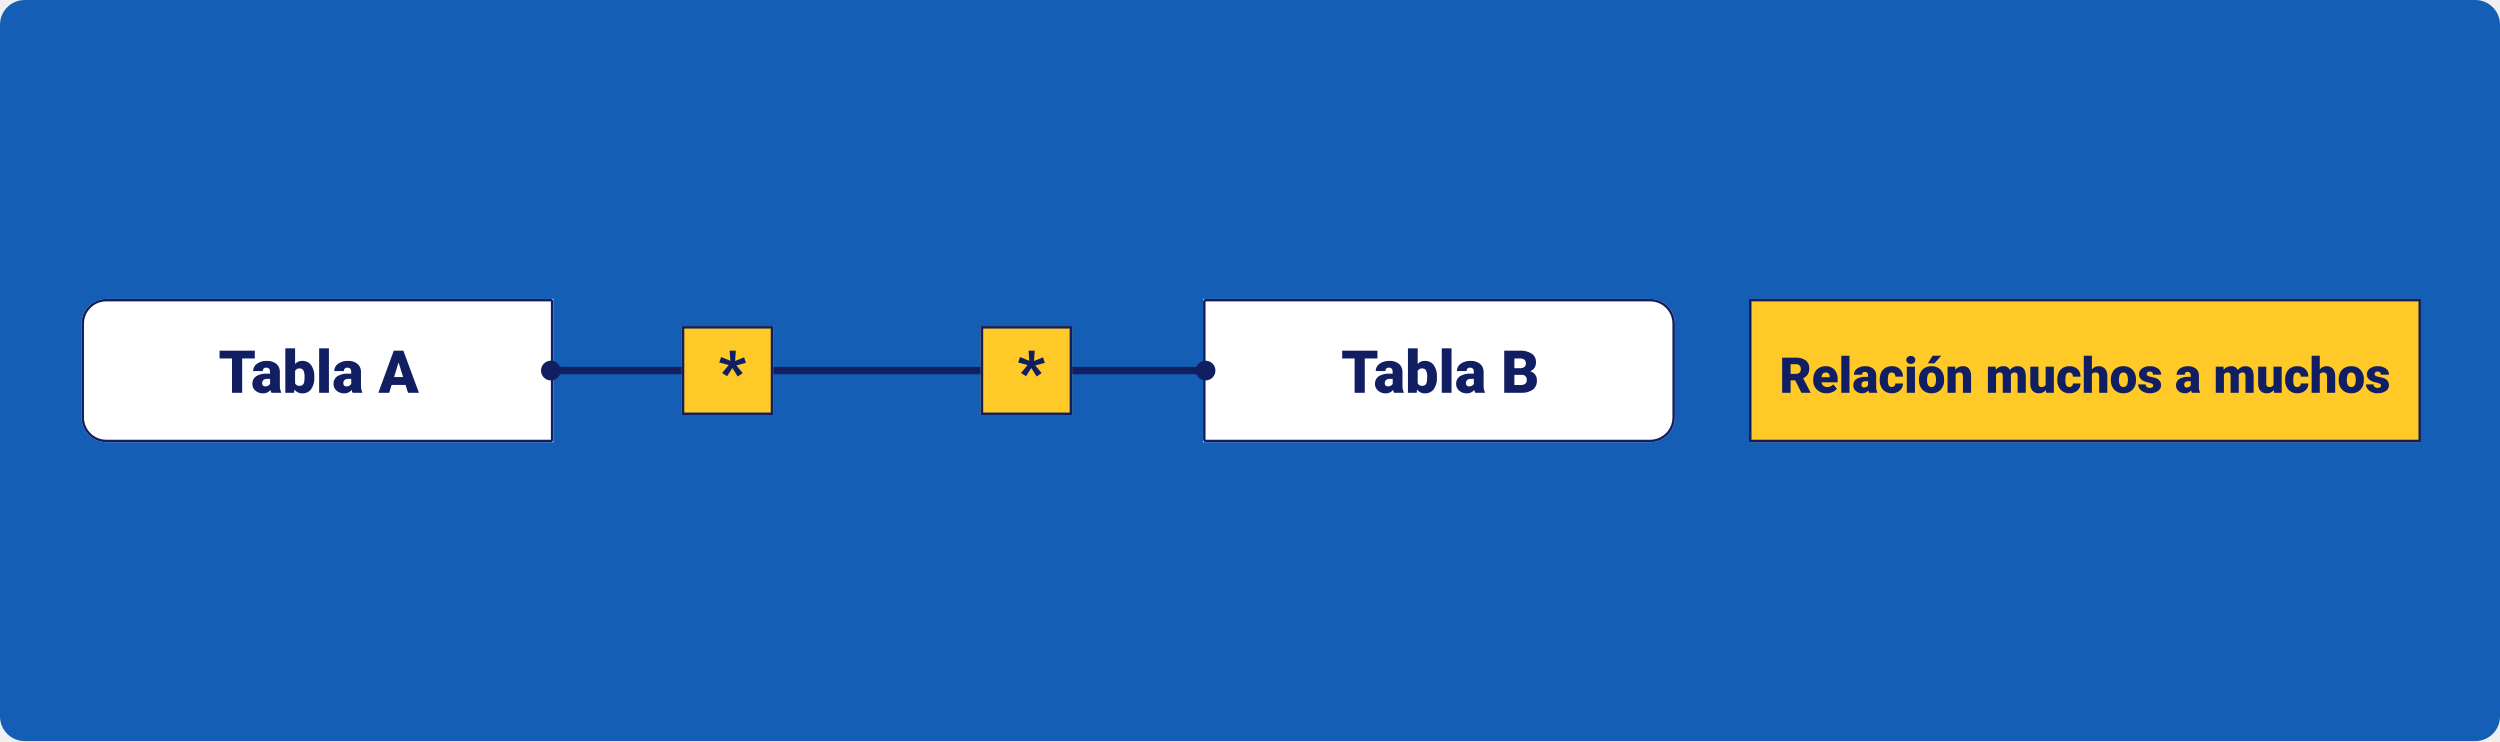
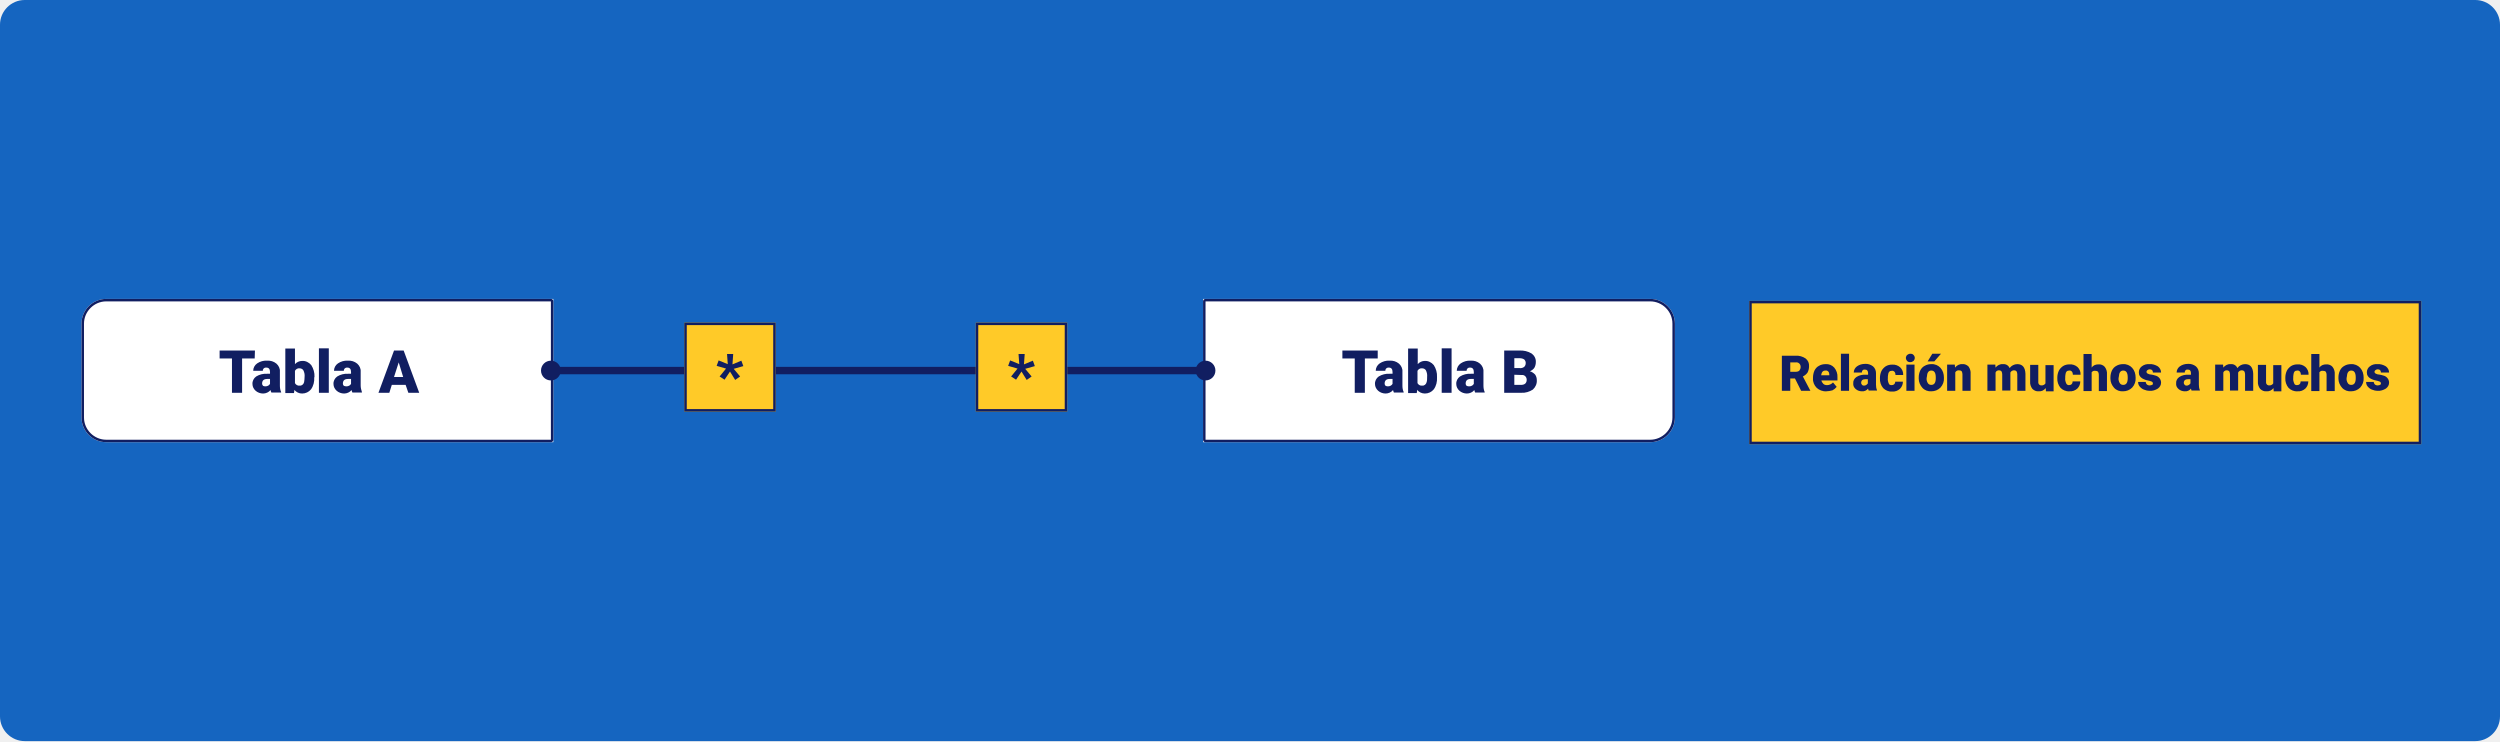
- <svg xmlns="http://www.w3.org/2000/svg" width="1012" height="300" viewBox="0 0 1012 300">
-   <g id="Grupo_55176" data-name="Grupo 55176" transform="translate(3394 8847)">
-     <rect id="marek-piwnicki-LGgKrtjNsoI-unsplash" width="1012" height="300" rx="10" transform="translate(-3394 -8847)" fill="#1565c0" style="mix-blend-mode: multiply;isolation: isolate" />
-     <g id="Grupo_55175" data-name="Grupo 55175" transform="translate(-10638 -11587)">
-       <g id="Rectángulo_4886" data-name="Rectángulo 4886" transform="translate(7277 2861)" fill="#fff" stroke="#111e61" stroke-width="1">
-         <path d="M10,0H191a0,0,0,0,1,0,0V58a0,0,0,0,1,0,0H10A10,10,0,0,1,0,48V10A10,10,0,0,1,10,0Z" stroke="none" />
-         <path d="M10,.5H190a.5.5,0,0,1,.5.5V57a.5.5,0,0,1-.5.5H10A9.5,9.5,0,0,1,.5,48V10A9.5,9.5,0,0,1,10,.5Z" fill="none" />
+ <svg xmlns="http://www.w3.org/2000/svg" version="1.1" id="Layer_1" x="0px" y="0px" viewBox="0 0 1012 300" style="enable-background:new 0 0 1012 300;" xml:space="preserve">
+   <style type="text/css">
+ 	.st0{fill:#1565C0;}
+ 	.st1{fill:#FFFFFF;}
+ 	.st2{fill:none;stroke:#111E61;}
+ 	.st3{fill:#FFCA28;}
+ 	.st4{fill:none;stroke:#111E61;stroke-width:3;}
+ 	.st5{fill:#111E61;}
+ </style>
+   <g id="Grupo_55176" transform="translate(3394 8847)">
+     <path id="marek-piwnicki-LGgKrtjNsoI-unsplash" class="st0" d="M-3384-8847h992c5.5,0,10,4.5,10,10v280c0,5.5-4.5,10-10,10h-992   c-5.5,0-10-4.5-10-10v-280C-3394-8842.5-3389.5-8847-3384-8847z" />
+     <g id="Grupo_55175" transform="translate(-10638 -11587)">
+       <g id="Rectángulo_4886" transform="translate(7277 2861)">
+         <path class="st1" d="M10,0h181l0,0v58l0,0H10C4.5,58,0,53.5,0,48V10C0,4.5,4.5,0,10,0z" />
+         <path class="st2" d="M10,0.5h180c0.3,0,0.5,0.2,0.5,0.5v56c0,0.3-0.2,0.5-0.5,0.5H10c-5.2,0-9.5-4.3-9.5-9.5V10     C0.5,4.8,4.8,0.5,10,0.5z" />
      </g>
-       <g id="Rectángulo_4887" data-name="Rectángulo 4887" transform="translate(7731 2861)" fill="#fff" stroke="#111e61" stroke-width="1">
-         <path d="M0,0H181a10,10,0,0,1,10,10V48a10,10,0,0,1-10,10H0a0,0,0,0,1,0,0V0A0,0,0,0,1,0,0Z" stroke="none" />
-         <path d="M1,.5H181a9.5,9.5,0,0,1,9.5,9.5V48a9.5,9.5,0,0,1-9.5,9.5H1A.5.5,0,0,1,.5,57V1A.5.5,0,0,1,1,.5Z" fill="none" />
+       <g id="Rectángulo_4887" transform="translate(7731 2861)">
+         <path class="st1" d="M0,0h181c5.5,0,10,4.5,10,10v38c0,5.5-4.5,10-10,10H0l0,0V0L0,0z" />
+         <path class="st2" d="M1,0.5h180c5.2,0,9.5,4.3,9.5,9.5v38c0,5.2-4.3,9.5-9.5,9.5H1c-0.3,0-0.5-0.2-0.5-0.5V1     C0.5,0.7,0.7,0.5,1,0.5z" />
      </g>
-       <g id="Rectángulo_4891" data-name="Rectángulo 4891" transform="translate(7952 2861)" fill="#ffca28" stroke="#111e61" stroke-width="1">
-         <rect width="272" height="58" stroke="none" />
-         <rect x="0.5" y="0.5" width="271" height="57" fill="none" />
+       <g id="Rectángulo_4891" transform="translate(7952 2861)">
+         <rect x="0.1" y="0.8" class="st3" width="272" height="58" />
+         <rect x="0.6" y="1.3" class="st2" width="271" height="57" />
      </g>
-       <path id="Trazado_2616" data-name="Trazado 2616" d="M6071,2853h263" transform="translate(1397 37)" fill="none" stroke="#111e61" stroke-width="3" />
-       <g id="Rectángulo_4888" data-name="Rectángulo 4888" transform="translate(7520 2872)" fill="#ffca28" stroke="#111e61" stroke-width="1">
-         <rect width="37" height="36" stroke="none" />
-         <rect x="0.5" y="0.5" width="36" height="35" fill="none" />
+       <path id="Trazado_2616" class="st4" d="M7468,2890h263" />
+       <g id="Rectángulo_4888" transform="translate(7520 2872)">
+         <rect x="1" y="-1.4" class="st3" width="37" height="36" />
+         <rect x="1.5" y="-0.9" class="st2" width="36" height="35" />
      </g>
-       <g id="Rectángulo_4889" data-name="Rectángulo 4889" transform="translate(7641 2872)" fill="#ffca28" stroke="#111e61" stroke-width="1">
-         <rect width="37" height="36" stroke="none" />
-         <rect x="0.5" y="0.5" width="36" height="35" fill="none" />
+       <g id="Rectángulo_4889" transform="translate(7641 2872)">
+         <rect x="-2" y="-1.4" class="st3" width="37" height="36" />
+         <rect x="-1.5" y="-0.9" class="st2" width="36" height="35" />
      </g>
-       <circle id="Elipse_1208" data-name="Elipse 1208" cx="4" cy="4" r="4" transform="translate(7463 2886)" fill="#111e61" />
-       <circle id="Elipse_1209" data-name="Elipse 1209" cx="4" cy="4" r="4" transform="translate(7728 2886)" fill="#111e61" />
-       <path id="Trazado_101103" data-name="Trazado 101103" d="M-7.031-11.209l-3.82-1.054.762-2.213,3.738,1.534-.293-4.121h2.508l-.3,4.2,3.633-1.5.762,2.236-3.867,1.054,2.566,3.105L-3.375-6.58-5.52-10.025-7.676-6.7-9.7-8.021Z" transform="translate(7546 2899)" fill="#111e61" />
-       <path id="Trazado_101102" data-name="Trazado 101102" d="M-25.852-13.887h-5.121V0h-4.113V-13.887h-5.027v-3.176h14.262ZM-19.125,0A4.459,4.459,0,0,1-19.5-1.137,3.672,3.672,0,0,1-22.547.234,4.5,4.5,0,0,1-25.594-.85a3.45,3.45,0,0,1-1.254-2.725,3.546,3.546,0,0,1,1.523-3.117,7.761,7.761,0,0,1,4.43-1.055h1.219v-.671q0-1.755-1.512-1.755a1.236,1.236,0,0,0-1.406,1.39h-3.949a3.54,3.54,0,0,1,1.564-2.985,6.575,6.575,0,0,1,3.99-1.147,5.764,5.764,0,0,1,3.832,1.184,4.115,4.115,0,0,1,1.441,3.246v5.613A5.748,5.748,0,0,0-15.176-.2V0ZM-21.6-2.578a2.2,2.2,0,0,0,1.225-.316,1.983,1.983,0,0,0,.7-.715V-5.637h-1.148q-2.062,0-2.062,1.852a1.131,1.131,0,0,0,.363.873A1.315,1.315,0,0,0-21.6-2.578Zm19.84-3.656A7.728,7.728,0,0,1-3.047-1.441,4.318,4.318,0,0,1-6.68.234,3.747,3.747,0,0,1-9.8-1.3L-9.961,0H-13.5V-18h3.949v6.34A3.615,3.615,0,0,1-6.7-12.914a4.319,4.319,0,0,1,3.656,1.7A7.768,7.768,0,0,1-1.758-6.434Zm-3.961-.252a5.155,5.155,0,0,0-.486-2.6A1.639,1.639,0,0,0-7.7-9.867,1.891,1.891,0,0,0-9.551-8.849v5.031A1.9,1.9,0,0,0-7.676-2.812,1.677,1.677,0,0,0-5.906-4.17,9.745,9.745,0,0,0-5.719-6.486ZM4.148,0H.188V-18H4.148Zm9.574,0a4.459,4.459,0,0,1-.375-1.137A3.672,3.672,0,0,1,10.3.234,4.5,4.5,0,0,1,7.254-.85,3.45,3.45,0,0,1,6-3.574,3.546,3.546,0,0,1,7.523-6.691a7.761,7.761,0,0,1,4.43-1.055h1.219v-.671q0-1.755-1.512-1.755a1.236,1.236,0,0,0-1.406,1.39H6.3a3.54,3.54,0,0,1,1.564-2.985,6.575,6.575,0,0,1,3.99-1.147,5.764,5.764,0,0,1,3.832,1.184,4.115,4.115,0,0,1,1.441,3.246v5.613A5.748,5.748,0,0,0,17.672-.2V0ZM11.25-2.578a2.2,2.2,0,0,0,1.225-.316,1.983,1.983,0,0,0,.7-.715V-5.637H12.023q-2.062,0-2.062,1.852a1.131,1.131,0,0,0,.363.873A1.315,1.315,0,0,0,11.25-2.578Zm23.918-.609H29.531L28.547,0H24.152L30.41-17.062h3.867L40.582,0H36.164ZM30.516-6.363h3.668l-1.84-5.918Z" transform="translate(7373 2899)" fill="#111e61" />
-       <path id="Trazado_101105" data-name="Trazado 101105" d="M-25.418-13.887h-5.121V0h-4.113V-13.887H-39.68v-3.176h14.262ZM-18.691,0a4.459,4.459,0,0,1-.375-1.137A3.672,3.672,0,0,1-22.113.234,4.5,4.5,0,0,1-25.16-.85a3.45,3.45,0,0,1-1.254-2.725,3.546,3.546,0,0,1,1.523-3.117,7.761,7.761,0,0,1,4.43-1.055h1.219v-.671q0-1.755-1.512-1.755a1.236,1.236,0,0,0-1.406,1.39h-3.949a3.54,3.54,0,0,1,1.564-2.985,6.575,6.575,0,0,1,3.99-1.147,5.764,5.764,0,0,1,3.832,1.184,4.115,4.115,0,0,1,1.441,3.246v5.613A5.748,5.748,0,0,0-14.742-.2V0Zm-2.473-2.578a2.2,2.2,0,0,0,1.225-.316,1.983,1.983,0,0,0,.7-.715V-5.637h-1.148q-2.062,0-2.062,1.852a1.131,1.131,0,0,0,.363.873A1.315,1.315,0,0,0-21.164-2.578Zm19.84-3.656A7.728,7.728,0,0,1-2.613-1.441,4.318,4.318,0,0,1-6.246.234,3.747,3.747,0,0,1-9.363-1.3L-9.527,0h-3.539V-18h3.949v6.34A3.615,3.615,0,0,1-6.27-12.914a4.319,4.319,0,0,1,3.656,1.7A7.768,7.768,0,0,1-1.324-6.434Zm-3.961-.252a5.155,5.155,0,0,0-.486-2.6,1.639,1.639,0,0,0-1.494-.778A1.891,1.891,0,0,0-9.117-8.849v5.031A1.9,1.9,0,0,0-7.242-2.812,1.677,1.677,0,0,0-5.473-4.17,9.745,9.745,0,0,0-5.285-6.486ZM4.582,0H.621V-18H4.582Zm9.574,0a4.459,4.459,0,0,1-.375-1.137A3.672,3.672,0,0,1,10.734.234,4.5,4.5,0,0,1,7.688-.85,3.45,3.45,0,0,1,6.434-3.574,3.546,3.546,0,0,1,7.957-6.691a7.761,7.761,0,0,1,4.43-1.055h1.219v-.671q0-1.755-1.512-1.755a1.236,1.236,0,0,0-1.406,1.39H6.738A3.54,3.54,0,0,1,8.3-11.767a6.575,6.575,0,0,1,3.99-1.147,5.764,5.764,0,0,1,3.832,1.184,4.115,4.115,0,0,1,1.441,3.246v5.613A5.748,5.748,0,0,0,18.105-.2V0ZM11.684-2.578a2.2,2.2,0,0,0,1.225-.316,1.983,1.983,0,0,0,.7-.715V-5.637H12.457q-2.062,0-2.062,1.852a1.131,1.131,0,0,0,.363.873A1.315,1.315,0,0,0,11.684-2.578ZM25.91,0V-17.062h6.129a8.679,8.679,0,0,1,5.01,1.207,4.016,4.016,0,0,1,1.717,3.5,4.06,4.06,0,0,1-.609,2.262,3.551,3.551,0,0,1-1.793,1.383,3.6,3.6,0,0,1,2.051,1.313,3.816,3.816,0,0,1,.715,2.344,4.518,4.518,0,0,1-1.588,3.768A7.556,7.556,0,0,1,32.836,0Zm4.113-7.254v4.09h2.7a2.564,2.564,0,0,0,1.711-.51,1.784,1.784,0,0,0,.6-1.436,1.891,1.891,0,0,0-2.121-2.145Zm0-2.7h2.145a3.047,3.047,0,0,0,1.922-.494,1.752,1.752,0,0,0,.574-1.422,1.839,1.839,0,0,0-.621-1.557,3.324,3.324,0,0,0-2-.476H30.023Z" transform="translate(7827 2899)" fill="#111e61" />
-       <path id="Trazado_101106" data-name="Trazado 101106" d="M-117.3-5.029h-1.855V0h-3.428V-14.219h5.6a6.246,6.246,0,0,1,3.955,1.122,3.8,3.8,0,0,1,1.426,3.17,4.616,4.616,0,0,1-.6,2.458,4.263,4.263,0,0,1-1.88,1.58l2.969,5.741V0h-3.672Zm-1.855-2.637h2.168a1.946,1.946,0,0,0,1.47-.514,1.987,1.987,0,0,0,.493-1.434,2.01,2.01,0,0,0-.5-1.444,1.928,1.928,0,0,0-1.465-.524h-2.168ZM-104.58.2a5.432,5.432,0,0,1-3.936-1.45,5.008,5.008,0,0,1-1.5-3.774V-5.3a6.489,6.489,0,0,1,.6-2.861,4.395,4.395,0,0,1,1.753-1.919,5.292,5.292,0,0,1,2.734-.679,4.574,4.574,0,0,1,3.516,1.382,5.43,5.43,0,0,1,1.289,3.853v1.279h-6.543a2.372,2.372,0,0,0,.771,1.4,2.3,2.3,0,0,0,1.543.508,2.958,2.958,0,0,0,2.441-1.094l1.5,1.777a4.2,4.2,0,0,1-1.743,1.353A5.891,5.891,0,0,1-104.58.2Zm-.371-8.418q-1.445,0-1.719,1.914h3.32v-.254a1.63,1.63,0,0,0-.4-1.226A1.593,1.593,0,0,0-104.951-8.223ZM-95.332,0h-3.3V-15h3.3Zm7.979,0a3.716,3.716,0,0,1-.312-.947A3.06,3.06,0,0,1-90.205.2a3.749,3.749,0,0,1-2.539-.9,2.875,2.875,0,0,1-1.045-2.271,2.955,2.955,0,0,1,1.27-2.6,6.468,6.468,0,0,1,3.691-.879h1.016v-.559q0-1.462-1.26-1.462a1.03,1.03,0,0,0-1.172,1.158h-3.291a2.95,2.95,0,0,1,1.3-2.487,5.479,5.479,0,0,1,3.325-.956,4.8,4.8,0,0,1,3.193.986,3.429,3.429,0,0,1,1.2,2.705v4.678a4.79,4.79,0,0,0,.449,2.227V0Zm-2.061-2.148a1.836,1.836,0,0,0,1.021-.264,1.653,1.653,0,0,0,.581-.6V-4.7h-.957q-1.719,0-1.719,1.543a.942.942,0,0,0,.3.728A1.1,1.1,0,0,0-89.414-2.148Zm11.191-.2a1.464,1.464,0,0,0,1.074-.376,1.379,1.379,0,0,0,.371-1.05h3.086A3.653,3.653,0,0,1-74.937-.918,4.631,4.631,0,0,1-78.145.2,4.689,4.689,0,0,1-81.777-1.25a5.7,5.7,0,0,1-1.328-4v-.137a6.436,6.436,0,0,1,.591-2.827,4.3,4.3,0,0,1,1.7-1.885,5.081,5.081,0,0,1,2.637-.659A4.573,4.573,0,0,1-74.9-9.619a4.053,4.053,0,0,1,1.211,3.1h-3.086a1.806,1.806,0,0,0-.4-1.26,1.382,1.382,0,0,0-1.074-.439q-1.279,0-1.494,1.631a11.508,11.508,0,0,0-.068,1.426,4.52,4.52,0,0,0,.381,2.207A1.319,1.319,0,0,0-78.223-2.344ZM-68.828,0h-3.3V-10.566h3.3Zm-3.5-13.3a1.482,1.482,0,0,1,.508-1.159,1.909,1.909,0,0,1,1.318-.452,1.909,1.909,0,0,1,1.318.452,1.482,1.482,0,0,1,.508,1.159,1.482,1.482,0,0,1-.508,1.159,1.909,1.909,0,0,1-1.318.452,1.909,1.909,0,0,1-1.318-.452A1.482,1.482,0,0,1-72.324-13.3Zm5.107,7.92A6.236,6.236,0,0,1-66.6-8.2a4.4,4.4,0,0,1,1.768-1.9,5.323,5.323,0,0,1,2.705-.664,4.858,4.858,0,0,1,3.74,1.47,5.64,5.64,0,0,1,1.367,4v.117a5.472,5.472,0,0,1-1.372,3.921A4.871,4.871,0,0,1-62.109.2a4.927,4.927,0,0,1-3.623-1.353,5.29,5.29,0,0,1-1.475-3.667Zm3.291.205a3.932,3.932,0,0,0,.459,2.148,1.529,1.529,0,0,0,1.357.684q1.758,0,1.8-2.705v-.332q0-2.842-1.816-2.842-1.65,0-1.787,2.451ZM-61.68-15H-58.2l-2.715,3.066-2.686,0Zm9.131,4.434.107,1.24a3.583,3.583,0,0,1,3.018-1.436,3.015,3.015,0,0,1,2.466.986,4.7,4.7,0,0,1,.845,2.969V0h-3.3V-6.67a1.783,1.783,0,0,0-.322-1.177,1.491,1.491,0,0,0-1.172-.376,1.569,1.569,0,0,0-1.436.762V0h-3.291V-10.566Zm16.348,0,.107,1.24a3.633,3.633,0,0,1,3.018-1.436A2.675,2.675,0,0,1-30.371-9.17a3.517,3.517,0,0,1,3.105-1.592q3.213,0,3.3,3.887V0h-3.3V-6.67a2.014,2.014,0,0,0-.273-1.182,1.164,1.164,0,0,0-1-.371,1.559,1.559,0,0,0-1.455.869l.01.137V0h-3.3V-6.65a2.117,2.117,0,0,0-.264-1.2,1.161,1.161,0,0,0-1.006-.371A1.578,1.578,0,0,0-36-7.354V0h-3.291V-10.566Zm20.41,9.424A3.393,3.393,0,0,1-18.613.2,3.328,3.328,0,0,1-21.245-.815a4.251,4.251,0,0,1-.894-2.905v-6.846h3.291V-3.7a1.183,1.183,0,0,0,1.318,1.357,1.72,1.72,0,0,0,1.611-.811v-7.412h3.311V0h-3.086Zm9.453-1.2A1.464,1.464,0,0,0-5.264-2.72a1.379,1.379,0,0,0,.371-1.05h3.086A3.653,3.653,0,0,1-3.052-.918,4.631,4.631,0,0,1-6.26.2,4.689,4.689,0,0,1-9.893-1.25a5.7,5.7,0,0,1-1.328-4v-.137a6.436,6.436,0,0,1,.591-2.827,4.3,4.3,0,0,1,1.7-1.885,5.081,5.081,0,0,1,2.637-.659A4.573,4.573,0,0,1-3.018-9.619a4.053,4.053,0,0,1,1.211,3.1H-4.893a1.807,1.807,0,0,0-.4-1.26,1.382,1.382,0,0,0-1.074-.439q-1.279,0-1.494,1.631A11.508,11.508,0,0,0-7.93-5.166a4.52,4.52,0,0,0,.381,2.207A1.319,1.319,0,0,0-6.338-2.344ZM2.8-9.434a3.294,3.294,0,0,1,2.7-1.328A3.284,3.284,0,0,1,8.135-9.727,4.651,4.651,0,0,1,9.043-6.67V0h-3.3V-6.592A1.86,1.86,0,0,0,5.4-7.827a1.469,1.469,0,0,0-1.162-.4A1.582,1.582,0,0,0,2.8-7.578V0H-.488V-15H2.8Zm7.656,4.053A6.236,6.236,0,0,1,11.074-8.2a4.4,4.4,0,0,1,1.768-1.9,5.323,5.323,0,0,1,2.705-.664,4.858,4.858,0,0,1,3.74,1.47,5.64,5.64,0,0,1,1.367,4v.117a5.472,5.472,0,0,1-1.372,3.921A4.871,4.871,0,0,1,15.566.2a4.927,4.927,0,0,1-3.623-1.353,5.29,5.29,0,0,1-1.475-3.667Zm3.291.205a3.932,3.932,0,0,0,.459,2.148,1.529,1.529,0,0,0,1.357.684q1.758,0,1.8-2.705v-.332q0-2.842-1.816-2.842-1.65,0-1.787,2.451ZM27.637-2.969a.76.76,0,0,0-.439-.674,6.685,6.685,0,0,0-1.67-.527A7.615,7.615,0,0,1,23.5-4.888a3.4,3.4,0,0,1-1.221-1.079,2.577,2.577,0,0,1-.42-1.455,2.92,2.92,0,0,1,1.2-2.4,4.948,4.948,0,0,1,3.145-.942,5.482,5.482,0,0,1,3.359.947,2.962,2.962,0,0,1,1.27,2.49h-3.3q0-1.27-1.338-1.27a1.326,1.326,0,0,0-.869.288.892.892,0,0,0-.352.718.819.819,0,0,0,.43.713,4.06,4.06,0,0,0,1.372.449,11.857,11.857,0,0,1,1.655.42,3.007,3.007,0,0,1,2.383,2.939A2.767,2.767,0,0,1,29.526-.713,5.631,5.631,0,0,1,26.2.2a5.747,5.747,0,0,1-2.422-.488,4.05,4.05,0,0,1-1.66-1.328,3.007,3.007,0,0,1-.6-1.768H24.6a1.272,1.272,0,0,0,.488,1.069,2.009,2.009,0,0,0,1.2.337A1.58,1.58,0,0,0,27.3-2.256.875.875,0,0,0,27.637-2.969ZM43.281,0a3.716,3.716,0,0,1-.312-.947A3.06,3.06,0,0,1,40.43.2a3.749,3.749,0,0,1-2.539-.9,2.875,2.875,0,0,1-1.045-2.271,2.955,2.955,0,0,1,1.27-2.6,6.468,6.468,0,0,1,3.691-.879h1.016v-.559q0-1.462-1.26-1.462a1.03,1.03,0,0,0-1.172,1.158H37.1a2.95,2.95,0,0,1,1.3-2.487,5.479,5.479,0,0,1,3.325-.956,4.8,4.8,0,0,1,3.193.986,3.429,3.429,0,0,1,1.2,2.705v4.678a4.79,4.79,0,0,0,.449,2.227V0ZM41.221-2.148a1.836,1.836,0,0,0,1.021-.264,1.653,1.653,0,0,0,.581-.6V-4.7h-.957q-1.719,0-1.719,1.543a.942.942,0,0,0,.3.728A1.1,1.1,0,0,0,41.221-2.148Zm14.814-8.418.107,1.24a3.633,3.633,0,0,1,3.018-1.436A2.675,2.675,0,0,1,61.865-9.17a3.516,3.516,0,0,1,3.105-1.592q3.213,0,3.3,3.887V0h-3.3V-6.67A2.014,2.014,0,0,0,64.7-7.852a1.164,1.164,0,0,0-1-.371,1.559,1.559,0,0,0-1.455.869l.01.137V0h-3.3V-6.65a2.117,2.117,0,0,0-.264-1.2,1.161,1.161,0,0,0-1.006-.371,1.578,1.578,0,0,0-1.445.869V0H52.949V-10.566Zm20.41,9.424A3.393,3.393,0,0,1,73.623.2,3.328,3.328,0,0,1,70.991-.815,4.251,4.251,0,0,1,70.1-3.721v-6.846h3.291V-3.7a1.183,1.183,0,0,0,1.318,1.357,1.72,1.72,0,0,0,1.611-.811v-7.412h3.311V0H76.543Zm9.453-1.2a1.464,1.464,0,0,0,1.074-.376,1.379,1.379,0,0,0,.371-1.05H90.43A3.653,3.653,0,0,1,89.185-.918,4.631,4.631,0,0,1,85.977.2,4.689,4.689,0,0,1,82.344-1.25a5.7,5.7,0,0,1-1.328-4v-.137a6.436,6.436,0,0,1,.591-2.827,4.3,4.3,0,0,1,1.7-1.885,5.081,5.081,0,0,1,2.637-.659,4.573,4.573,0,0,1,3.271,1.143,4.053,4.053,0,0,1,1.211,3.1H87.344a1.806,1.806,0,0,0-.4-1.26,1.382,1.382,0,0,0-1.074-.439q-1.279,0-1.494,1.631a11.508,11.508,0,0,0-.068,1.426,4.52,4.52,0,0,0,.381,2.207A1.319,1.319,0,0,0,85.9-2.344Zm9.141-7.09a3.294,3.294,0,0,1,2.7-1.328,3.284,3.284,0,0,1,2.637,1.035,4.651,4.651,0,0,1,.908,3.057V0h-3.3V-6.592a1.86,1.86,0,0,0-.342-1.235,1.469,1.469,0,0,0-1.162-.4,1.582,1.582,0,0,0-1.436.645V0H91.748V-15h3.291ZM102.7-5.381a6.236,6.236,0,0,1,.615-2.817,4.4,4.4,0,0,1,1.768-1.9,5.323,5.323,0,0,1,2.705-.664,4.858,4.858,0,0,1,3.74,1.47,5.64,5.64,0,0,1,1.367,4v.117a5.472,5.472,0,0,1-1.372,3.921A4.871,4.871,0,0,1,107.8.2a4.927,4.927,0,0,1-3.623-1.353,5.29,5.29,0,0,1-1.475-3.667Zm3.291.205a3.932,3.932,0,0,0,.459,2.148,1.529,1.529,0,0,0,1.357.684q1.758,0,1.8-2.705v-.332q0-2.842-1.816-2.842-1.65,0-1.787,2.451Zm13.887,2.207a.76.76,0,0,0-.439-.674,6.685,6.685,0,0,0-1.67-.527,7.615,7.615,0,0,1-2.031-.718,3.4,3.4,0,0,1-1.221-1.079,2.577,2.577,0,0,1-.42-1.455,2.92,2.92,0,0,1,1.2-2.4,4.948,4.948,0,0,1,3.145-.942,5.482,5.482,0,0,1,3.359.947,2.962,2.962,0,0,1,1.27,2.49h-3.3q0-1.27-1.338-1.27a1.326,1.326,0,0,0-.869.288.892.892,0,0,0-.352.718.819.819,0,0,0,.43.713,4.06,4.06,0,0,0,1.372.449,11.857,11.857,0,0,1,1.655.42,3.007,3.007,0,0,1,2.383,2.939,2.767,2.767,0,0,1-1.284,2.354A5.631,5.631,0,0,1,118.438.2a5.747,5.747,0,0,1-2.422-.488,4.05,4.05,0,0,1-1.66-1.328,3.007,3.007,0,0,1-.6-1.768h3.076a1.272,1.272,0,0,0,.488,1.069,2.009,2.009,0,0,0,1.2.337,1.58,1.58,0,0,0,1.011-.273A.875.875,0,0,0,119.873-2.969Z" transform="translate(8088 2899)" fill="#111e61" />
-       <path id="Trazado_101104" data-name="Trazado 101104" d="M-7.031-11.209l-3.82-1.054.762-2.213,3.738,1.534-.293-4.121h2.508l-.3,4.2,3.633-1.5.762,2.236-3.867,1.054,2.566,3.105L-3.375-6.58-5.52-10.025-7.676-6.7-9.7-8.021Z" transform="translate(7667 2899)" fill="#111e61" />
+       <circle id="Elipse_1208" class="st5" cx="7467" cy="2890" r="4" />
+       <circle id="Elipse_1209" class="st5" cx="7732" cy="2890" r="4" />
+       <path id="Trazado_101103" class="st5" d="M7537.9,2889.2l-3.8-1.1l0.8-2.2l3.7,1.5l-0.3-4.1h2.5l-0.3,4.2l3.6-1.5l0.8,2.2    l-3.9,1.1l2.6,3.1l-2,1.4l-2.1-3.4l-2.2,3.3l-2-1.3L7537.9,2889.2z" />
+       <path id="Trazado_101102" class="st5" d="M7347.1,2885.1h-5.1v13.9h-4.1v-13.9h-5v-3.2h14.3L7347.1,2885.1z M7353.9,2899    c-0.2-0.4-0.3-0.7-0.4-1.1c-0.7,0.9-1.9,1.4-3,1.4c-1.1,0-2.2-0.4-3-1.1c-0.8-0.7-1.3-1.7-1.3-2.7c-0.1-1.2,0.5-2.4,1.5-3.1    c1.3-0.8,2.9-1.2,4.4-1.1h1.2v-0.7c0-1.2-0.5-1.8-1.5-1.8c-0.7-0.1-1.3,0.4-1.4,1c0,0.1,0,0.2,0,0.3h-3.9c0-1.2,0.6-2.3,1.6-3    c1.2-0.8,2.6-1.2,4-1.1c1.4-0.1,2.7,0.3,3.8,1.2c0.9,0.8,1.5,2,1.4,3.2v5.6c0,0.9,0.1,1.8,0.5,2.7v0.2H7353.9z M7351.4,2896.4    c0.4,0,0.9-0.1,1.2-0.3c0.3-0.2,0.5-0.4,0.7-0.7v-2h-1.1c-1.4,0-2.1,0.6-2.1,1.9c0,0.3,0.1,0.6,0.4,0.9    C7350.7,2896.3,7351.1,2896.4,7351.4,2896.4z M7371.2,2892.8c0.1,1.7-0.3,3.4-1.3,4.8c-0.9,1.1-2.2,1.7-3.6,1.7    c-1.2,0-2.4-0.5-3.1-1.5l-0.2,1.3h-3.5v-18h3.9v6.3c0.7-0.8,1.8-1.3,2.9-1.3c1.4-0.1,2.8,0.6,3.7,1.7c0.9,1.4,1.4,3.1,1.3,4.8    L7371.2,2892.8z M7367.3,2892.5c0.1-0.9-0.1-1.8-0.5-2.6c-0.3-0.5-0.9-0.8-1.5-0.8c-0.8-0.1-1.5,0.3-1.9,1v5    c0.4,0.7,1.1,1.1,1.9,1c0.8,0.1,1.6-0.5,1.8-1.4C7367.2,2894.1,7367.3,2893.3,7367.3,2892.5L7367.3,2892.5z M7377.1,2899h-4v-18h4    V2899z M7386.7,2899c-0.2-0.4-0.3-0.7-0.4-1.1c-0.7,0.9-1.9,1.4-3,1.4c-1.1,0-2.2-0.4-3-1.1c-0.8-0.7-1.3-1.7-1.3-2.7    c-0.1-1.2,0.5-2.4,1.5-3.1c1.3-0.8,2.9-1.2,4.4-1.1h1.2v-0.7c0-1.2-0.5-1.8-1.5-1.8c-0.7-0.1-1.3,0.4-1.4,1c0,0.1,0,0.2,0,0.3h-4    c0-1.2,0.6-2.3,1.6-3c1.2-0.8,2.6-1.2,4-1.1c1.4-0.1,2.7,0.3,3.8,1.2c0.9,0.8,1.5,2,1.4,3.2v5.6c0,0.9,0.2,1.8,0.5,2.7v0.2H7386.7    z M7384.2,2896.4c0.4,0,0.9-0.1,1.2-0.3c0.3-0.2,0.5-0.4,0.7-0.7v-2h-1.2c-1.4,0-2.1,0.6-2.1,1.9c0,0.3,0.1,0.6,0.4,0.9    C7383.6,2896.3,7383.9,2896.4,7384.2,2896.4z M7408.2,2895.8h-5.6l-1,3.2h-4.4l6.3-17.1h3.9l6.3,17.1h-4.4L7408.2,2895.8z     M7403.5,2892.6h3.7l-1.8-5.9L7403.5,2892.6z" />
+       <path id="Trazado_101105" class="st5" d="M7801.6,2885.1h-5.1v13.9h-4.1v-13.9h-5v-3.2h14.3V2885.1z M7808.3,2899    c-0.2-0.4-0.3-0.7-0.4-1.1c-0.7,0.9-1.9,1.4-3,1.4c-1.1,0-2.2-0.4-3-1.1c-0.8-0.7-1.3-1.7-1.3-2.7c-0.1-1.2,0.5-2.4,1.5-3.1    c1.3-0.8,2.9-1.2,4.4-1.1h1.2v-0.7c0-1.2-0.5-1.8-1.5-1.8c-0.7-0.1-1.3,0.4-1.4,1c0,0.1,0,0.2,0,0.3h-3.9c0-1.2,0.6-2.3,1.6-3    c1.2-0.8,2.6-1.2,4-1.1c1.4-0.1,2.7,0.3,3.8,1.2c0.9,0.8,1.5,2,1.4,3.2v5.6c0,0.9,0.1,1.8,0.5,2.7v0.2H7808.3z M7805.8,2896.4    c0.4,0,0.9-0.1,1.2-0.3c0.3-0.2,0.5-0.4,0.7-0.7v-2h-1.1c-1.4,0-2.1,0.6-2.1,1.9c0,0.3,0.1,0.6,0.4,0.9    C7805.2,2896.3,7805.5,2896.4,7805.8,2896.4z M7825.7,2892.8c0.1,1.7-0.3,3.4-1.3,4.8c-0.9,1.1-2.2,1.7-3.6,1.7    c-1.2,0-2.4-0.5-3.1-1.5l-0.2,1.3h-3.5v-18h3.9v6.3c0.7-0.8,1.8-1.3,2.8-1.3c1.4-0.1,2.8,0.6,3.7,1.7c0.9,1.4,1.4,3.1,1.3,4.8    V2892.8z M7821.7,2892.5c0.1-0.9-0.1-1.8-0.5-2.6c-0.3-0.5-0.9-0.8-1.5-0.8c-0.8-0.1-1.5,0.3-1.9,1v5c0.4,0.7,1.1,1.1,1.9,1    c0.8,0.1,1.6-0.5,1.8-1.4C7821.7,2894.1,7821.7,2893.3,7821.7,2892.5z M7831.6,2899h-4v-18h4V2899z M7841.2,2899    c-0.2-0.4-0.3-0.7-0.4-1.1c-0.7,0.9-1.9,1.4-3,1.4c-1.1,0-2.2-0.4-3-1.1c-0.8-0.7-1.3-1.7-1.3-2.7c-0.1-1.2,0.5-2.4,1.5-3.1    c1.3-0.8,2.9-1.2,4.4-1.1h1.2v-0.7c0-1.2-0.5-1.8-1.5-1.8c-0.7-0.1-1.3,0.4-1.4,1c0,0.1,0,0.2,0,0.3h-4c0-1.2,0.6-2.3,1.6-3    c1.2-0.8,2.6-1.2,4-1.1c1.4-0.1,2.7,0.3,3.8,1.2c0.9,0.8,1.5,2,1.4,3.2v5.6c0,0.9,0.1,1.8,0.5,2.7v0.2H7841.2z M7838.7,2896.4    c0.4,0,0.9-0.1,1.2-0.3c0.3-0.2,0.5-0.4,0.7-0.7v-2h-1.2c-1.4,0-2.1,0.6-2.1,1.9c0,0.3,0.1,0.6,0.4,0.9    C7838,2896.3,7838.3,2896.4,7838.7,2896.4z M7852.9,2899v-17.1h6.1c1.8-0.1,3.5,0.3,5,1.2c1.1,0.8,1.8,2.1,1.7,3.5    c0,0.8-0.2,1.6-0.6,2.3c-0.4,0.6-1.1,1.1-1.8,1.4c0.8,0.2,1.5,0.7,2.1,1.3c0.5,0.7,0.7,1.5,0.7,2.3c0.1,1.4-0.5,2.8-1.6,3.8    c-1.4,0.9-3,1.4-4.7,1.3H7852.9z M7857,2891.7v4.1h2.7c0.6,0,1.2-0.1,1.7-0.5c0.4-0.4,0.6-0.9,0.6-1.4c0.1-1-0.6-2-1.6-2.1    c-0.2,0-0.3,0-0.5,0L7857,2891.7z M7857,2889h2.1c0.7,0.1,1.4-0.1,1.9-0.5c0.4-0.4,0.6-0.9,0.6-1.4c0.1-0.6-0.2-1.2-0.6-1.6    c-0.6-0.4-1.3-0.5-2-0.5h-2V2889z" />
+       <path id="Trazado_101106" class="st5" d="M7970.6,2893.2h-1.9v5h-3.4V2884h5.6c1.4-0.1,2.8,0.3,4,1.1c1,0.8,1.5,1.9,1.4,3.2    c0,0.9-0.2,1.7-0.6,2.5c-0.5,0.7-1.1,1.2-1.9,1.6l3,5.7v0.1h-3.7L7970.6,2893.2z M7968.7,2890.5h2.2c0.5,0,1.1-0.1,1.5-0.5    c0.3-0.4,0.5-0.9,0.5-1.4c0-0.5-0.1-1-0.5-1.4c-0.4-0.4-0.9-0.6-1.5-0.5h-2.2L7968.7,2890.5z M7983.3,2898.4    c-1.5,0.1-2.9-0.5-3.9-1.4c-1-1-1.6-2.4-1.5-3.8v-0.3c0-1,0.2-2,0.6-2.9c0.4-0.8,1-1.5,1.8-1.9c0.8-0.5,1.8-0.7,2.7-0.7    c1.3-0.1,2.6,0.4,3.5,1.4c0.9,1.1,1.4,2.5,1.3,3.9v1.3h-6.5c0.1,0.5,0.4,1,0.8,1.4c0.4,0.4,1,0.5,1.5,0.5c0.9,0,1.8-0.4,2.4-1.1    l1.5,1.8c-0.5,0.6-1.1,1.1-1.7,1.4C7985,2898.2,7984.1,2898.4,7983.3,2898.4z M7982.9,2890c-1,0-1.5,0.6-1.7,1.9h3.3v-0.3    c0-0.4-0.1-0.9-0.4-1.2C7983.8,2890.1,7983.4,2889.9,7982.9,2890L7982.9,2890z M7992.5,2898.2h-3.3v-15h3.3V2898.2z     M8000.5,2898.2c-0.1-0.3-0.3-0.6-0.3-0.9c-0.6,0.8-1.6,1.2-2.5,1.1c-0.9,0-1.8-0.3-2.5-0.9c-0.7-0.6-1.1-1.4-1-2.3    c-0.1-1,0.4-2,1.3-2.6c1.1-0.7,2.4-1,3.7-0.9h1v-0.6c0-1-0.4-1.5-1.3-1.5c-0.6-0.1-1.1,0.3-1.2,0.9c0,0.1,0,0.2,0,0.3h-3.3    c0-1,0.5-1.9,1.3-2.5c1-0.7,2.1-1,3.3-1c1.1-0.1,2.3,0.3,3.2,1c0.8,0.7,1.2,1.7,1.2,2.7v4.7c0,0.8,0.1,1.5,0.4,2.2v0.2H8000.5z     M7998.5,2896.1c0.4,0,0.7-0.1,1-0.3c0.2-0.1,0.4-0.4,0.6-0.6v-1.7h-1c-1.1,0-1.7,0.5-1.7,1.5c0,0.3,0.1,0.5,0.3,0.7    C7997.9,2896,7998.2,2896.1,7998.5,2896.1z M8009.7,2895.9c0.4,0,0.8-0.1,1.1-0.4c0.3-0.3,0.4-0.7,0.4-1h3.1    c0,1.1-0.4,2.1-1.2,2.9c-0.9,0.8-2,1.2-3.2,1.1c-1.4,0.1-2.7-0.5-3.6-1.4c-0.9-1.1-1.4-2.5-1.3-4v-0.1c0-1,0.2-1.9,0.6-2.8    c0.4-0.8,1-1.4,1.7-1.9c0.8-0.5,1.7-0.7,2.6-0.7c1.2-0.1,2.4,0.3,3.3,1.1c0.8,0.8,1.3,1.9,1.2,3.1h-3.1c0-0.5-0.1-0.9-0.4-1.3    c-0.3-0.3-0.7-0.5-1.1-0.4c-0.9,0-1.4,0.5-1.5,1.6c-0.1,0.5-0.1,0.9-0.1,1.4c-0.1,0.8,0.1,1.5,0.4,2.2    C8008.7,2895.7,8009.2,2895.9,8009.7,2895.9L8009.7,2895.9z M8019,2898.2h-3.3v-10.6h3.3V2898.2z M8015.5,2884.9    c0-0.4,0.2-0.9,0.5-1.2c0.4-0.3,0.8-0.5,1.3-0.5c0.5,0,1,0.1,1.3,0.5c0.3,0.3,0.5,0.7,0.5,1.2c0,0.4-0.2,0.9-0.5,1.2    c-0.4,0.3-0.8,0.5-1.3,0.5c-0.5,0-1-0.1-1.3-0.5C8015.7,2885.8,8015.5,2885.3,8015.5,2884.9L8015.5,2884.9z M8020.7,2892.8    c0-1,0.2-1.9,0.6-2.8c0.4-0.8,1-1.5,1.8-1.9c0.8-0.5,1.8-0.7,2.7-0.7c1.4-0.1,2.8,0.5,3.7,1.5c1,1.1,1.4,2.5,1.4,4v0.1    c0.1,1.4-0.4,2.8-1.4,3.9c-1,1-2.3,1.5-3.7,1.5c-1.3,0.1-2.7-0.4-3.6-1.4c-0.9-1-1.5-2.3-1.5-3.7L8020.7,2892.8z M8023.9,2893    c-0.1,0.7,0.1,1.5,0.5,2.1c0.3,0.5,0.8,0.7,1.4,0.7c1.2,0,1.8-0.9,1.8-2.7v-0.3c0-1.9-0.6-2.8-1.8-2.8c-1.1,0-1.7,0.8-1.8,2.5    L8023.9,2893z M8026.2,2883.2h3.5l-2.7,3.1h-2.7L8026.2,2883.2z M8035.3,2887.6l0.1,1.2c0.7-0.9,1.8-1.5,3-1.4    c0.9-0.1,1.8,0.3,2.5,1c0.6,0.9,0.9,1.9,0.8,3v6.8h-3.3v-6.7c0-0.4-0.1-0.8-0.3-1.2c-0.3-0.3-0.7-0.4-1.2-0.4    c-0.6,0-1.1,0.3-1.4,0.8v7.5h-3.3v-10.6H8035.3z M8051.7,2887.6l0.1,1.2c0.7-0.9,1.8-1.5,3-1.4c1.2-0.1,2.2,0.5,2.7,1.6    c0.7-1,1.9-1.6,3.1-1.6c2.1,0,3.2,1.3,3.3,3.9v6.9h-3.3v-6.7c0-0.4-0.1-0.8-0.3-1.2c-0.3-0.3-0.6-0.4-1-0.4    c-0.6,0-1.2,0.3-1.5,0.9l0,0.1v7.2h-3.3v-6.6c0-0.4-0.1-0.8-0.3-1.2c-0.3-0.3-0.6-0.4-1-0.4c-0.6,0-1.2,0.3-1.4,0.9v7.4h-3.3    v-10.6H8051.7z M8072.1,2897.1c-0.7,0.9-1.7,1.4-2.8,1.3c-1,0.1-1.9-0.3-2.6-1c-0.6-0.8-1-1.9-0.9-2.9v-6.8h3.3v6.9    c-0.1,0.6,0.3,1.3,1,1.4c0.1,0,0.2,0,0.3,0c0.6,0.1,1.3-0.3,1.6-0.8v-7.4h3.3v10.6h-3.1L8072.1,2897.1z M8081.5,2895.9    c0.4,0,0.8-0.1,1.1-0.4c0.3-0.3,0.4-0.7,0.4-1.1h3.1c0,1.1-0.4,2.1-1.2,2.9c-0.9,0.8-2,1.2-3.2,1.1c-1.4,0.1-2.7-0.5-3.6-1.4    c-0.9-1.1-1.4-2.5-1.3-4v-0.1c0-1,0.2-1.9,0.6-2.8c0.4-0.8,1-1.4,1.7-1.9c0.8-0.5,1.7-0.7,2.6-0.7c1.2-0.1,2.4,0.3,3.3,1.1    c0.8,0.8,1.3,1.9,1.2,3.1h-3.1c0-0.5-0.1-0.9-0.4-1.3c-0.3-0.3-0.7-0.5-1.1-0.4c-0.9,0-1.4,0.5-1.5,1.6c-0.1,0.5-0.1,0.9-0.1,1.4    c-0.1,0.8,0.1,1.5,0.4,2.2C8080.6,2895.7,8081.1,2895.9,8081.5,2895.9L8081.5,2895.9z M8090.7,2888.8c0.6-0.9,1.6-1.3,2.7-1.3    c1-0.1,2,0.3,2.6,1c0.7,0.9,1,2,0.9,3.1v6.7h-3.3v-6.6c0-0.4-0.1-0.9-0.3-1.2c-0.3-0.3-0.7-0.4-1.2-0.4c-0.6-0.1-1.1,0.2-1.4,0.6    v7.6h-3.3v-15h3.3V2888.8z M8098.3,2892.8c0-1,0.2-1.9,0.6-2.8c0.4-0.8,1-1.5,1.8-1.9c0.8-0.5,1.8-0.7,2.7-0.7    c1.4-0.1,2.8,0.5,3.7,1.5c1,1.1,1.4,2.5,1.4,4v0.1c0.1,1.4-0.4,2.8-1.4,3.9c-1,1-2.3,1.5-3.7,1.5c-1.3,0.1-2.7-0.4-3.6-1.4    c-0.9-1-1.5-2.3-1.5-3.7L8098.3,2892.8z M8101.6,2893c-0.1,0.7,0.1,1.5,0.5,2.1c0.3,0.5,0.8,0.7,1.4,0.7c1.2,0,1.8-0.9,1.8-2.7    v-0.3c0-1.9-0.6-2.8-1.8-2.8c-1.1,0-1.7,0.8-1.8,2.5L8101.6,2893z M8115.5,2895.2c0-0.3-0.2-0.6-0.4-0.7c-0.5-0.2-1.1-0.4-1.7-0.5    c-0.7-0.1-1.4-0.4-2-0.7c-0.5-0.3-0.9-0.6-1.2-1.1c-0.3-0.4-0.4-0.9-0.4-1.5c0-0.9,0.4-1.8,1.2-2.4c0.9-0.7,2-1,3.1-0.9    c1.2-0.1,2.4,0.3,3.4,0.9c0.8,0.6,1.3,1.5,1.3,2.5h-3.3c0-0.8-0.4-1.3-1.3-1.3c-0.3,0-0.6,0.1-0.9,0.3c-0.2,0.2-0.4,0.4-0.4,0.7    c0,0.3,0.2,0.6,0.4,0.7c0.4,0.2,0.9,0.4,1.4,0.4c0.6,0.1,1.1,0.2,1.7,0.4c1.4,0.3,2.4,1.5,2.4,2.9c0,1-0.5,1.8-1.3,2.4    c-1,0.6-2.1,1-3.3,0.9c-0.8,0-1.7-0.2-2.4-0.5c-0.7-0.3-1.2-0.7-1.7-1.3c-0.4-0.5-0.6-1.1-0.6-1.8h3.1c0,0.4,0.2,0.8,0.5,1.1    c0.4,0.2,0.8,0.4,1.2,0.3c0.4,0,0.7-0.1,1-0.3C8115.4,2895.8,8115.5,2895.5,8115.5,2895.2z M8131.2,2898.2    c-0.1-0.3-0.3-0.6-0.3-0.9c-0.6,0.8-1.6,1.2-2.5,1.1c-0.9,0-1.8-0.3-2.5-0.9c-0.7-0.6-1.1-1.4-1-2.3c-0.1-1,0.4-2,1.3-2.6    c1.1-0.7,2.4-1,3.7-0.9h1v-0.6c0-1-0.4-1.5-1.3-1.5c-0.6-0.1-1.1,0.3-1.2,0.9c0,0.1,0,0.2,0,0.3h-3.3c0-1,0.5-1.9,1.3-2.5    c1-0.7,2.1-1,3.3-1c1.1-0.1,2.3,0.3,3.2,1c0.8,0.7,1.2,1.7,1.2,2.7v4.7c0,0.8,0.1,1.5,0.4,2.2v0.2H8131.2z M8129.1,2896.1    c0.4,0,0.7-0.1,1-0.3c0.2-0.1,0.4-0.4,0.6-0.6v-1.7h-1c-1.1,0-1.7,0.5-1.7,1.5c0,0.3,0.1,0.5,0.3,0.7    C8128.5,2896,8128.8,2896.1,8129.1,2896.1z M8143.9,2887.6l0.1,1.2c0.7-0.9,1.8-1.5,3-1.4c1.2-0.1,2.2,0.5,2.7,1.6    c0.7-1,1.9-1.6,3.1-1.6c2.1,0,3.2,1.3,3.3,3.9v6.9h-3.3v-6.7c0-0.4-0.1-0.8-0.3-1.2c-0.3-0.3-0.6-0.4-1-0.4    c-0.6,0-1.2,0.3-1.5,0.9l0,0.1v7.2h-3.3v-6.6c0-0.4-0.1-0.8-0.3-1.2c-0.3-0.3-0.6-0.4-1-0.4c-0.6,0-1.2,0.3-1.4,0.9v7.4h-3.3    v-10.6H8143.9z M8164.3,2897.1c-0.7,0.9-1.7,1.4-2.8,1.3c-1,0.1-1.9-0.3-2.6-1c-0.6-0.8-1-1.9-0.9-2.9v-6.8h3.3v6.9    c-0.1,0.6,0.3,1.3,1,1.4c0.1,0,0.2,0,0.3,0c0.6,0.1,1.3-0.3,1.6-0.8v-7.4h3.3v10.6h-3.1L8164.3,2897.1z M8173.8,2895.9    c0.4,0,0.8-0.1,1.1-0.4c0.3-0.3,0.4-0.7,0.4-1.1h3.1c0,1.1-0.4,2.1-1.2,2.9c-0.9,0.8-2,1.2-3.2,1.1c-1.4,0.1-2.7-0.5-3.6-1.4    c-0.9-1.1-1.4-2.5-1.3-4v-0.1c0-1,0.2-1.9,0.6-2.8c0.4-0.8,1-1.4,1.7-1.9c0.8-0.5,1.7-0.7,2.6-0.7c1.2-0.1,2.4,0.3,3.3,1.1    c0.8,0.8,1.3,1.9,1.2,3.1h-3.1c0-0.5-0.1-0.9-0.4-1.3c-0.3-0.3-0.7-0.5-1.1-0.4c-0.9,0-1.4,0.5-1.5,1.6c-0.1,0.5-0.1,0.9-0.1,1.4    c-0.1,0.8,0.1,1.5,0.4,2.2C8172.8,2895.7,8173.3,2895.9,8173.8,2895.9L8173.8,2895.9z M8182.9,2888.8c0.6-0.9,1.6-1.3,2.7-1.3    c1-0.1,2,0.3,2.6,1c0.7,0.9,1,2,0.9,3.1v6.7h-3.3v-6.6c0-0.4-0.1-0.9-0.3-1.2c-0.3-0.3-0.7-0.4-1.2-0.4c-0.6-0.1-1.1,0.2-1.4,0.6    v7.6h-3.3v-15h3.3V2888.8z M8190.6,2892.8c0-1,0.2-1.9,0.6-2.8c0.4-0.8,1-1.5,1.8-1.9c0.8-0.5,1.8-0.7,2.7-0.7    c1.4-0.1,2.8,0.5,3.7,1.5c1,1.1,1.4,2.5,1.4,4v0.1c0.1,1.4-0.4,2.8-1.4,3.9c-1,1-2.3,1.5-3.7,1.5c-1.3,0.1-2.7-0.4-3.6-1.4    c-0.9-1-1.5-2.3-1.5-3.7L8190.6,2892.8z M8193.9,2893c-0.1,0.7,0.1,1.5,0.5,2.1c0.3,0.5,0.8,0.7,1.4,0.7c1.2,0,1.8-0.9,1.8-2.7    v-0.3c0-1.9-0.6-2.8-1.8-2.8c-1.1,0-1.7,0.8-1.8,2.5L8193.9,2893z M8207.8,2895.2c0-0.3-0.2-0.6-0.4-0.7c-0.5-0.2-1.1-0.4-1.7-0.5    c-0.7-0.1-1.4-0.4-2-0.7c-0.5-0.3-0.9-0.6-1.2-1.1c-0.3-0.4-0.4-0.9-0.4-1.5c0-0.9,0.4-1.8,1.2-2.4c0.9-0.7,2-1,3.1-0.9    c1.2-0.1,2.4,0.3,3.4,0.9c0.8,0.6,1.3,1.5,1.3,2.5h-3.3c0-0.8-0.4-1.3-1.3-1.3c-0.3,0-0.6,0.1-0.9,0.3c-0.2,0.2-0.4,0.4-0.4,0.7    c0,0.3,0.2,0.6,0.4,0.7c0.4,0.2,0.9,0.4,1.4,0.4c0.6,0.1,1.1,0.2,1.7,0.4c1.4,0.3,2.4,1.5,2.4,2.9c0,1-0.5,1.8-1.3,2.4    c-1,0.6-2.2,1-3.3,0.9c-0.8,0-1.7-0.2-2.4-0.5c-0.7-0.3-1.2-0.7-1.7-1.3c-0.4-0.5-0.6-1.1-0.6-1.8h3.1c0,0.4,0.2,0.8,0.5,1.1    c0.4,0.2,0.8,0.4,1.2,0.3c0.4,0,0.7-0.1,1-0.3C8207.6,2895.8,8207.8,2895.5,8207.8,2895.2L8207.8,2895.2z" />
+       <path id="Trazado_101104" class="st5" d="M7655.9,2889.2l-3.8-1.1l0.8-2.2l3.7,1.5l-0.3-4.1h2.5l-0.3,4.2l3.6-1.5l0.8,2.2    l-3.9,1.1l2.6,3.1l-2,1.4l-2.1-3.4l-2.2,3.3l-2-1.3L7655.9,2889.2z" />
    </g>
  </g>
</svg>
